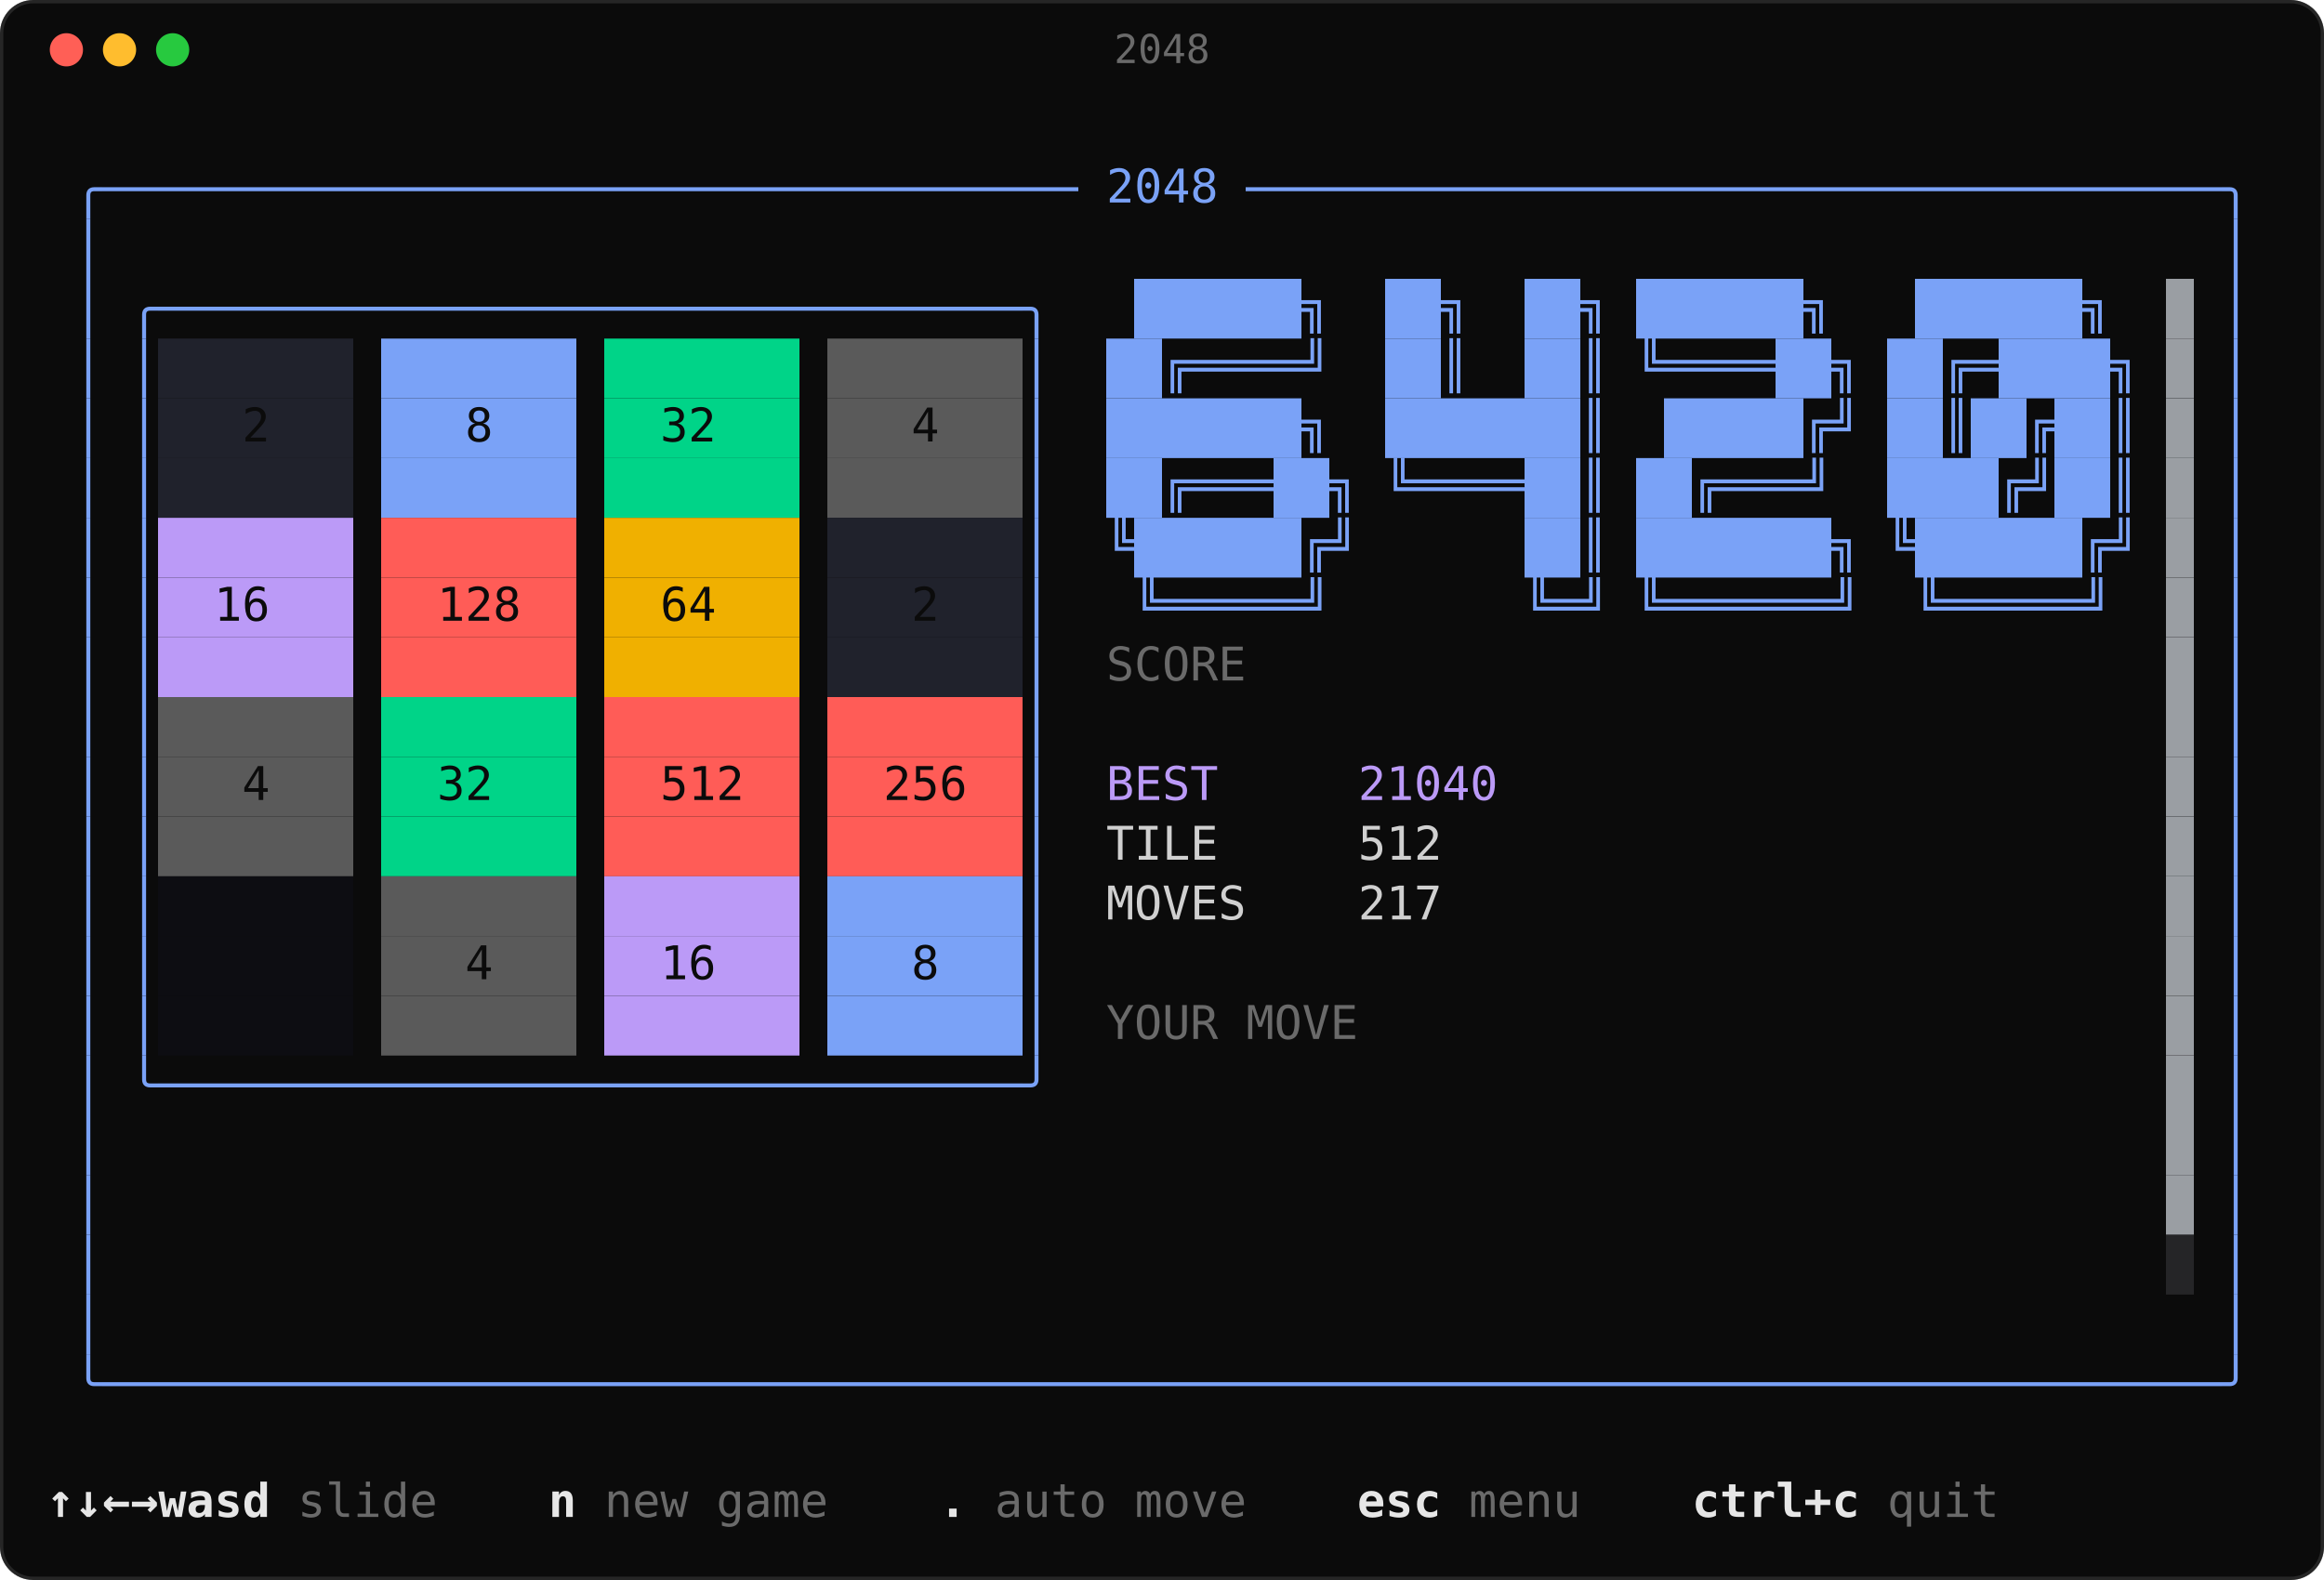
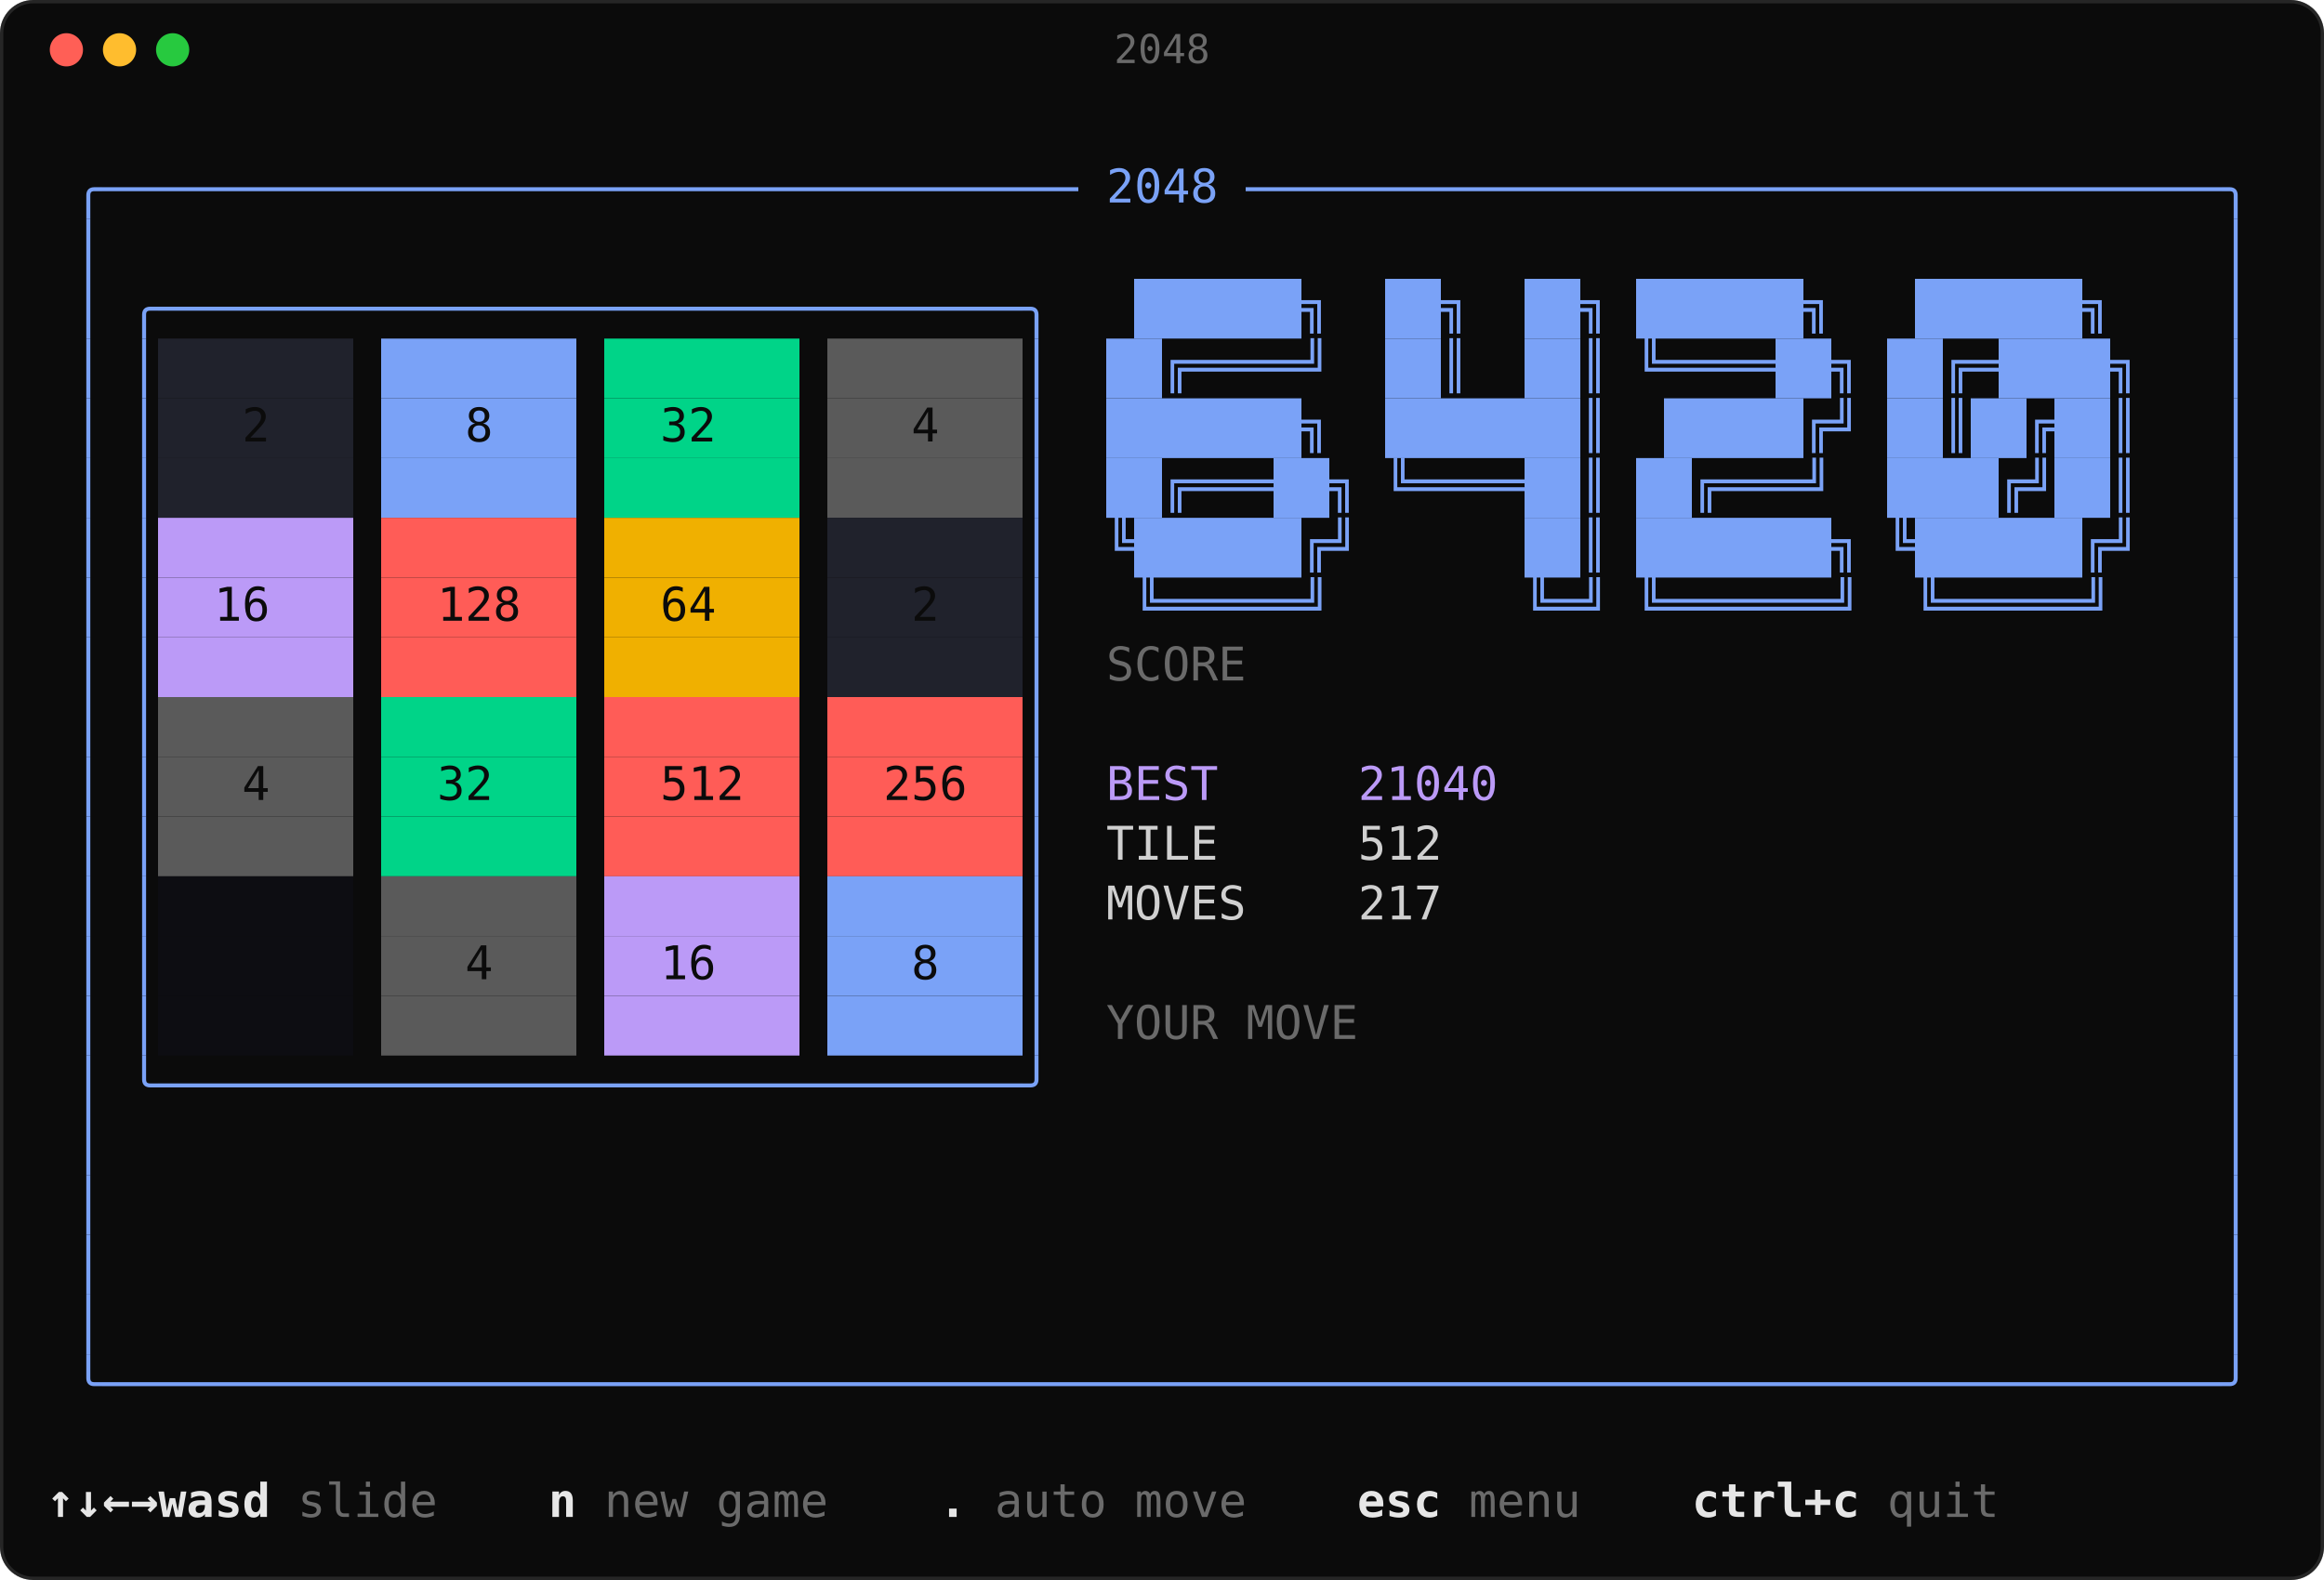
<svg xmlns="http://www.w3.org/2000/svg" width="700" height="476" viewBox="0 0 700 476" font-family="ui-monospace,'SF Mono',SFMono-Regular,Menlo,Consolas,'DejaVu Sans Mono','Liberation Mono',monospace" font-size="14">
  <rect width="700" height="476" rx="10" fill="#0b0b0b" />
  <rect x="0.5" y="0.5" width="699" height="475" rx="9.5" fill="none" stroke="#5a5a5a" stroke-opacity="0.35" />
  <circle cx="20" cy="15" r="5" fill="#ff5f56" />
  <circle cx="36" cy="15" r="5" fill="#ffbd2e" />
  <circle cx="52" cy="15" r="5" fill="#27c93f" />
  <text x="350" y="19" fill="#6a6a6a" font-size="12" text-anchor="middle">2048</text>
  <path d="M30.8 57H28.4M26.6 66V58.8M28.4 57Q26.6 57 26.6 58.8" stroke="#7aa2f7" stroke-width="1.2" fill="none" />
  <path d="M30.8 57H324.8" stroke="#7aa2f7" stroke-width="1.2" fill="none" />
  <text x="324.8" y="61" fill="#7aa2f7" textLength="50.4" lengthAdjust="spacingAndGlyphs" xml:space="preserve"> 2048 </text>
  <path d="M375.2 57H669.2" stroke="#7aa2f7" stroke-width="1.2" fill="none" />
  <path d="M669.2 57H671.6M673.4 66V58.8M671.6 57Q673.4 57 673.4 58.8" stroke="#7aa2f7" stroke-width="1.2" fill="none" />
  <path d="M26.6 66V84" stroke="#7aa2f7" stroke-width="1.2" fill="none" />
  <path d="M673.4 66V84" stroke="#7aa2f7" stroke-width="1.2" fill="none" />
  <path d="M26.6 84V102" stroke="#7aa2f7" stroke-width="1.2" fill="none" />
  <path d="M47.6 93H45.2M43.4 102V94.8M45.2 93Q43.4 93 43.4 94.8" stroke="#7aa2f7" stroke-width="1.2" fill="none" />
  <path d="M47.6 93H308" stroke="#7aa2f7" stroke-width="1.2" fill="none" />
  <path d="M308 93H310.4M312.2 102V94.8M310.4 93Q312.2 93 312.2 94.8" stroke="#7aa2f7" stroke-width="1.2" fill="none" />
  <rect x="341.6" y="84" width="50.4" height="18" fill="#7aa2f7" />
  <text x="392" y="97" fill="#7aa2f7" textLength="8.4" lengthAdjust="spacingAndGlyphs" xml:space="preserve">╗</text>
  <rect x="417.2" y="84" width="16.8" height="18" fill="#7aa2f7" />
  <text x="434" y="97" fill="#7aa2f7" textLength="8.4" lengthAdjust="spacingAndGlyphs" xml:space="preserve">╗</text>
  <rect x="459.2" y="84" width="16.8" height="18" fill="#7aa2f7" />
  <text x="476" y="97" fill="#7aa2f7" textLength="8.4" lengthAdjust="spacingAndGlyphs" xml:space="preserve">╗</text>
  <rect x="492.8" y="84" width="50.4" height="18" fill="#7aa2f7" />
  <text x="543.2" y="97" fill="#7aa2f7" textLength="8.4" lengthAdjust="spacingAndGlyphs" xml:space="preserve">╗</text>
  <rect x="576.8" y="84" width="50.4" height="18" fill="#7aa2f7" />
  <text x="627.2" y="97" fill="#7aa2f7" textLength="8.4" lengthAdjust="spacingAndGlyphs" xml:space="preserve">╗</text>
-   <rect x="652.4" y="84" width="8.4" height="18" fill="#252527" />
-   <rect x="652.4" y="84" width="8.4" height="18" fill="#9a9ea3" />
  <path d="M673.4 84V102" stroke="#7aa2f7" stroke-width="1.2" fill="none" />
  <path d="M26.6 102V120" stroke="#7aa2f7" stroke-width="1.2" fill="none" />
  <path d="M43.4 102V120" stroke="#7aa2f7" stroke-width="1.2" fill="none" />
  <rect x="47.6" y="102" width="58.8" height="18" fill="#20222c" />
  <rect x="114.8" y="102" width="58.8" height="18" fill="#7aa2f7" />
  <rect x="182" y="102" width="58.8" height="18" fill="#00d488" />
  <rect x="249.2" y="102" width="58.8" height="18" fill="#5a5a5a" />
  <path d="M312.2 102V120" stroke="#7aa2f7" stroke-width="1.2" fill="none" />
  <rect x="333.2" y="102" width="16.8" height="18" fill="#7aa2f7" />
  <text x="350" y="115" fill="#7aa2f7" textLength="50.4" lengthAdjust="spacingAndGlyphs" xml:space="preserve">╔════╝</text>
  <rect x="417.2" y="102" width="16.8" height="18" fill="#7aa2f7" />
  <text x="434" y="115" fill="#7aa2f7" textLength="8.4" lengthAdjust="spacingAndGlyphs" xml:space="preserve">║</text>
  <rect x="459.2" y="102" width="16.8" height="18" fill="#7aa2f7" />
  <text x="476" y="115" fill="#7aa2f7" textLength="8.4" lengthAdjust="spacingAndGlyphs" xml:space="preserve">║</text>
  <text x="492.8" y="115" fill="#7aa2f7" textLength="42" lengthAdjust="spacingAndGlyphs" xml:space="preserve">╚════</text>
  <rect x="534.8" y="102" width="16.8" height="18" fill="#7aa2f7" />
  <text x="551.6" y="115" fill="#7aa2f7" textLength="8.4" lengthAdjust="spacingAndGlyphs" xml:space="preserve">╗</text>
  <rect x="568.4" y="102" width="16.8" height="18" fill="#7aa2f7" />
  <text x="585.2" y="115" fill="#7aa2f7" textLength="16.8" lengthAdjust="spacingAndGlyphs" xml:space="preserve">╔═</text>
  <rect x="602" y="102" width="33.6" height="18" fill="#7aa2f7" />
  <text x="635.6" y="115" fill="#7aa2f7" textLength="8.4" lengthAdjust="spacingAndGlyphs" xml:space="preserve">╗</text>
-   <rect x="652.4" y="102" width="8.4" height="18" fill="#252527" />
-   <rect x="652.4" y="102" width="8.4" height="18" fill="#9a9ea3" />
  <path d="M673.4 102V120" stroke="#7aa2f7" stroke-width="1.2" fill="none" />
  <path d="M26.6 120V138" stroke="#7aa2f7" stroke-width="1.2" fill="none" />
  <path d="M43.4 120V138" stroke="#7aa2f7" stroke-width="1.2" fill="none" />
  <rect x="47.6" y="120" width="58.8" height="18" fill="#20222c" />
  <text x="47.6" y="133" fill="#0b0b0b" textLength="58.8" lengthAdjust="spacingAndGlyphs" xml:space="preserve">   2   </text>
  <rect x="114.8" y="120" width="58.8" height="18" fill="#7aa2f7" />
  <text x="114.8" y="133" fill="#0b0b0b" textLength="58.8" lengthAdjust="spacingAndGlyphs" xml:space="preserve">   8   </text>
  <rect x="182" y="120" width="58.8" height="18" fill="#00d488" />
  <text x="182" y="133" fill="#0b0b0b" textLength="58.8" lengthAdjust="spacingAndGlyphs" xml:space="preserve">  32   </text>
  <rect x="249.2" y="120" width="58.8" height="18" fill="#5a5a5a" />
  <text x="249.2" y="133" fill="#0b0b0b" textLength="58.8" lengthAdjust="spacingAndGlyphs" xml:space="preserve">   4   </text>
  <path d="M312.2 120V138" stroke="#7aa2f7" stroke-width="1.2" fill="none" />
  <rect x="333.2" y="120" width="58.8" height="18" fill="#7aa2f7" />
  <text x="392" y="133" fill="#7aa2f7" textLength="8.4" lengthAdjust="spacingAndGlyphs" xml:space="preserve">╗</text>
  <rect x="417.2" y="120" width="58.8" height="18" fill="#7aa2f7" />
  <text x="476" y="133" fill="#7aa2f7" textLength="8.4" lengthAdjust="spacingAndGlyphs" xml:space="preserve">║</text>
  <rect x="501.2" y="120" width="42" height="18" fill="#7aa2f7" />
  <text x="543.2" y="133" fill="#7aa2f7" textLength="16.8" lengthAdjust="spacingAndGlyphs" xml:space="preserve">╔╝</text>
  <rect x="568.4" y="120" width="16.8" height="18" fill="#7aa2f7" />
  <text x="585.2" y="133" fill="#7aa2f7" textLength="8.4" lengthAdjust="spacingAndGlyphs" xml:space="preserve">║</text>
  <rect x="593.6" y="120" width="16.8" height="18" fill="#7aa2f7" />
  <text x="610.4" y="133" fill="#7aa2f7" textLength="8.4" lengthAdjust="spacingAndGlyphs" xml:space="preserve">╔</text>
  <rect x="618.8" y="120" width="16.8" height="18" fill="#7aa2f7" />
  <text x="635.6" y="133" fill="#7aa2f7" textLength="8.4" lengthAdjust="spacingAndGlyphs" xml:space="preserve">║</text>
-   <rect x="652.4" y="120" width="8.4" height="18" fill="#252527" />
-   <rect x="652.4" y="120" width="8.4" height="18" fill="#9a9ea3" />
  <path d="M673.4 120V138" stroke="#7aa2f7" stroke-width="1.2" fill="none" />
  <path d="M26.6 138V156" stroke="#7aa2f7" stroke-width="1.2" fill="none" />
  <path d="M43.4 138V156" stroke="#7aa2f7" stroke-width="1.2" fill="none" />
  <rect x="47.6" y="138" width="58.8" height="18" fill="#20222c" />
  <rect x="114.8" y="138" width="58.8" height="18" fill="#7aa2f7" />
  <rect x="182" y="138" width="58.8" height="18" fill="#00d488" />
  <rect x="249.2" y="138" width="58.8" height="18" fill="#5a5a5a" />
  <path d="M312.2 138V156" stroke="#7aa2f7" stroke-width="1.2" fill="none" />
  <rect x="333.2" y="138" width="16.8" height="18" fill="#7aa2f7" />
  <text x="350" y="151" fill="#7aa2f7" textLength="33.6" lengthAdjust="spacingAndGlyphs" xml:space="preserve">╔═══</text>
  <rect x="383.6" y="138" width="16.8" height="18" fill="#7aa2f7" />
  <text x="400.4" y="151" fill="#7aa2f7" textLength="8.4" lengthAdjust="spacingAndGlyphs" xml:space="preserve">╗</text>
  <text x="417.2" y="151" fill="#7aa2f7" textLength="42" lengthAdjust="spacingAndGlyphs" xml:space="preserve">╚════</text>
  <rect x="459.2" y="138" width="16.8" height="18" fill="#7aa2f7" />
  <text x="476" y="151" fill="#7aa2f7" textLength="8.4" lengthAdjust="spacingAndGlyphs" xml:space="preserve">║</text>
  <rect x="492.8" y="138" width="16.8" height="18" fill="#7aa2f7" />
  <text x="509.6" y="151" fill="#7aa2f7" textLength="42" lengthAdjust="spacingAndGlyphs" xml:space="preserve">╔═══╝</text>
  <rect x="568.4" y="138" width="33.6" height="18" fill="#7aa2f7" />
  <text x="602" y="151" fill="#7aa2f7" textLength="16.8" lengthAdjust="spacingAndGlyphs" xml:space="preserve">╔╝</text>
  <rect x="618.8" y="138" width="16.8" height="18" fill="#7aa2f7" />
  <text x="635.6" y="151" fill="#7aa2f7" textLength="8.4" lengthAdjust="spacingAndGlyphs" xml:space="preserve">║</text>
-   <rect x="652.4" y="138" width="8.4" height="18" fill="#252527" />
-   <rect x="652.4" y="138" width="8.4" height="18" fill="#9a9ea3" />
  <path d="M673.4 138V156" stroke="#7aa2f7" stroke-width="1.2" fill="none" />
  <path d="M26.6 156V174" stroke="#7aa2f7" stroke-width="1.2" fill="none" />
  <path d="M43.4 156V174" stroke="#7aa2f7" stroke-width="1.2" fill="none" />
  <rect x="47.6" y="156" width="58.8" height="18" fill="#bb9af7" />
  <rect x="114.8" y="156" width="58.8" height="18" fill="#ff5c57" />
  <rect x="182" y="156" width="58.8" height="18" fill="#f0b000" />
  <rect x="249.2" y="156" width="58.8" height="18" fill="#20222c" />
  <path d="M312.2 156V174" stroke="#7aa2f7" stroke-width="1.2" fill="none" />
  <text x="333.2" y="169" fill="#7aa2f7" textLength="8.4" lengthAdjust="spacingAndGlyphs" xml:space="preserve">╚</text>
  <rect x="341.6" y="156" width="50.4" height="18" fill="#7aa2f7" />
  <text x="392" y="169" fill="#7aa2f7" textLength="16.8" lengthAdjust="spacingAndGlyphs" xml:space="preserve">╔╝</text>
  <rect x="459.2" y="156" width="16.8" height="18" fill="#7aa2f7" />
  <text x="476" y="169" fill="#7aa2f7" textLength="8.4" lengthAdjust="spacingAndGlyphs" xml:space="preserve">║</text>
  <rect x="492.8" y="156" width="58.8" height="18" fill="#7aa2f7" />
  <text x="551.6" y="169" fill="#7aa2f7" textLength="8.4" lengthAdjust="spacingAndGlyphs" xml:space="preserve">╗</text>
  <text x="568.4" y="169" fill="#7aa2f7" textLength="8.4" lengthAdjust="spacingAndGlyphs" xml:space="preserve">╚</text>
  <rect x="576.8" y="156" width="50.4" height="18" fill="#7aa2f7" />
  <text x="627.2" y="169" fill="#7aa2f7" textLength="16.8" lengthAdjust="spacingAndGlyphs" xml:space="preserve">╔╝</text>
-   <rect x="652.4" y="156" width="8.4" height="18" fill="#252527" />
-   <rect x="652.4" y="156" width="8.4" height="18" fill="#9a9ea3" />
  <path d="M673.4 156V174" stroke="#7aa2f7" stroke-width="1.2" fill="none" />
  <path d="M26.6 174V192" stroke="#7aa2f7" stroke-width="1.2" fill="none" />
  <path d="M43.4 174V192" stroke="#7aa2f7" stroke-width="1.2" fill="none" />
  <rect x="47.6" y="174" width="58.8" height="18" fill="#bb9af7" />
  <text x="47.6" y="187" fill="#0b0b0b" textLength="58.8" lengthAdjust="spacingAndGlyphs" xml:space="preserve">  16   </text>
  <rect x="114.8" y="174" width="58.8" height="18" fill="#ff5c57" />
  <text x="114.8" y="187" fill="#0b0b0b" textLength="58.8" lengthAdjust="spacingAndGlyphs" xml:space="preserve">  128  </text>
  <rect x="182" y="174" width="58.8" height="18" fill="#f0b000" />
  <text x="182" y="187" fill="#0b0b0b" textLength="58.8" lengthAdjust="spacingAndGlyphs" xml:space="preserve">  64   </text>
  <rect x="249.2" y="174" width="58.8" height="18" fill="#20222c" />
  <text x="249.2" y="187" fill="#0b0b0b" textLength="58.8" lengthAdjust="spacingAndGlyphs" xml:space="preserve">   2   </text>
  <path d="M312.2 174V192" stroke="#7aa2f7" stroke-width="1.2" fill="none" />
  <text x="341.6" y="187" fill="#7aa2f7" textLength="58.8" lengthAdjust="spacingAndGlyphs" xml:space="preserve">╚═════╝</text>
  <text x="459.2" y="187" fill="#7aa2f7" textLength="25.2" lengthAdjust="spacingAndGlyphs" xml:space="preserve">╚═╝</text>
  <text x="492.8" y="187" fill="#7aa2f7" textLength="67.2" lengthAdjust="spacingAndGlyphs" xml:space="preserve">╚══════╝</text>
  <text x="576.8" y="187" fill="#7aa2f7" textLength="58.8" lengthAdjust="spacingAndGlyphs" xml:space="preserve">╚═════╝</text>
-   <rect x="652.4" y="174" width="8.4" height="18" fill="#252527" />
-   <rect x="652.4" y="174" width="8.4" height="18" fill="#9a9ea3" />
  <path d="M673.4 174V192" stroke="#7aa2f7" stroke-width="1.2" fill="none" />
  <path d="M26.6 192V210" stroke="#7aa2f7" stroke-width="1.2" fill="none" />
  <path d="M43.4 192V210" stroke="#7aa2f7" stroke-width="1.2" fill="none" />
  <rect x="47.6" y="192" width="58.8" height="18" fill="#bb9af7" />
  <rect x="114.8" y="192" width="58.8" height="18" fill="#ff5c57" />
  <rect x="182" y="192" width="58.8" height="18" fill="#f0b000" />
  <rect x="249.2" y="192" width="58.8" height="18" fill="#20222c" />
  <path d="M312.2 192V210" stroke="#7aa2f7" stroke-width="1.2" fill="none" />
  <text x="333.2" y="205" fill="#6a6a6a" textLength="42" lengthAdjust="spacingAndGlyphs" xml:space="preserve">SCORE</text>
-   <rect x="652.4" y="192" width="8.4" height="18" fill="#252527" />
-   <rect x="652.4" y="192" width="8.4" height="18" fill="#9a9ea3" />
  <path d="M673.4 192V210" stroke="#7aa2f7" stroke-width="1.2" fill="none" />
  <path d="M26.6 210V228" stroke="#7aa2f7" stroke-width="1.2" fill="none" />
  <path d="M43.4 210V228" stroke="#7aa2f7" stroke-width="1.2" fill="none" />
  <rect x="47.6" y="210" width="58.8" height="18" fill="#5a5a5a" />
  <rect x="114.8" y="210" width="58.8" height="18" fill="#00d488" />
  <rect x="182" y="210" width="58.8" height="18" fill="#ff5c57" />
  <rect x="249.2" y="210" width="58.8" height="18" fill="#ff5c57" />
  <path d="M312.2 210V228" stroke="#7aa2f7" stroke-width="1.2" fill="none" />
-   <rect x="652.4" y="210" width="8.4" height="18" fill="#252527" />
-   <rect x="652.4" y="210" width="8.4" height="18" fill="#9a9ea3" />
  <path d="M673.4 210V228" stroke="#7aa2f7" stroke-width="1.2" fill="none" />
  <path d="M26.6 228V246" stroke="#7aa2f7" stroke-width="1.2" fill="none" />
  <path d="M43.4 228V246" stroke="#7aa2f7" stroke-width="1.2" fill="none" />
  <rect x="47.6" y="228" width="58.8" height="18" fill="#5a5a5a" />
  <text x="47.6" y="241" fill="#0b0b0b" textLength="58.8" lengthAdjust="spacingAndGlyphs" xml:space="preserve">   4   </text>
  <rect x="114.8" y="228" width="58.8" height="18" fill="#00d488" />
  <text x="114.8" y="241" fill="#0b0b0b" textLength="58.8" lengthAdjust="spacingAndGlyphs" xml:space="preserve">  32   </text>
  <rect x="182" y="228" width="58.8" height="18" fill="#ff5c57" />
  <text x="182" y="241" fill="#0b0b0b" textLength="58.8" lengthAdjust="spacingAndGlyphs" xml:space="preserve">  512  </text>
  <rect x="249.2" y="228" width="58.8" height="18" fill="#ff5c57" />
  <text x="249.2" y="241" fill="#0b0b0b" textLength="58.8" lengthAdjust="spacingAndGlyphs" xml:space="preserve">  256  </text>
  <path d="M312.2 228V246" stroke="#7aa2f7" stroke-width="1.2" fill="none" />
  <text x="333.2" y="241" fill="#bb9af7" textLength="117.6" lengthAdjust="spacingAndGlyphs" xml:space="preserve">BEST     21040</text>
-   <rect x="652.4" y="228" width="8.4" height="18" fill="#252527" />
-   <rect x="652.4" y="228" width="8.4" height="18" fill="#9a9ea3" />
  <path d="M673.4 228V246" stroke="#7aa2f7" stroke-width="1.2" fill="none" />
  <path d="M26.6 246V264" stroke="#7aa2f7" stroke-width="1.2" fill="none" />
  <path d="M43.4 246V264" stroke="#7aa2f7" stroke-width="1.2" fill="none" />
  <rect x="47.6" y="246" width="58.8" height="18" fill="#5a5a5a" />
  <rect x="114.8" y="246" width="58.8" height="18" fill="#00d488" />
  <rect x="182" y="246" width="58.8" height="18" fill="#ff5c57" />
  <rect x="249.2" y="246" width="58.8" height="18" fill="#ff5c57" />
  <path d="M312.2 246V264" stroke="#7aa2f7" stroke-width="1.2" fill="none" />
  <text x="333.2" y="259" fill="#d0d0d0" textLength="100.8" lengthAdjust="spacingAndGlyphs" xml:space="preserve">TILE     512</text>
-   <rect x="652.4" y="246" width="8.4" height="18" fill="#252527" />
-   <rect x="652.4" y="246" width="8.4" height="18" fill="#9a9ea3" />
  <path d="M673.4 246V264" stroke="#7aa2f7" stroke-width="1.2" fill="none" />
  <path d="M26.6 264V282" stroke="#7aa2f7" stroke-width="1.2" fill="none" />
  <path d="M43.4 264V282" stroke="#7aa2f7" stroke-width="1.2" fill="none" />
  <rect x="47.6" y="264" width="58.8" height="18" fill="#0d0d12" />
  <rect x="114.8" y="264" width="58.8" height="18" fill="#5a5a5a" />
  <rect x="182" y="264" width="58.8" height="18" fill="#bb9af7" />
  <rect x="249.2" y="264" width="58.8" height="18" fill="#7aa2f7" />
  <path d="M312.2 264V282" stroke="#7aa2f7" stroke-width="1.2" fill="none" />
  <text x="333.2" y="277" fill="#d0d0d0" textLength="100.8" lengthAdjust="spacingAndGlyphs" xml:space="preserve">MOVES    217</text>
-   <rect x="652.4" y="264" width="8.4" height="18" fill="#252527" />
-   <rect x="652.4" y="264" width="8.4" height="18" fill="#9a9ea3" />
  <path d="M673.4 264V282" stroke="#7aa2f7" stroke-width="1.2" fill="none" />
  <path d="M26.6 282V300" stroke="#7aa2f7" stroke-width="1.2" fill="none" />
  <path d="M43.4 282V300" stroke="#7aa2f7" stroke-width="1.2" fill="none" />
  <rect x="47.6" y="282" width="58.8" height="18" fill="#0d0d12" />
  <rect x="114.8" y="282" width="58.8" height="18" fill="#5a5a5a" />
  <text x="114.8" y="295" fill="#0b0b0b" textLength="58.8" lengthAdjust="spacingAndGlyphs" xml:space="preserve">   4   </text>
  <rect x="182" y="282" width="58.8" height="18" fill="#bb9af7" />
  <text x="182" y="295" fill="#0b0b0b" textLength="58.8" lengthAdjust="spacingAndGlyphs" xml:space="preserve">  16   </text>
  <rect x="249.2" y="282" width="58.8" height="18" fill="#7aa2f7" />
  <text x="249.2" y="295" fill="#0b0b0b" textLength="58.8" lengthAdjust="spacingAndGlyphs" xml:space="preserve">   8   </text>
  <path d="M312.2 282V300" stroke="#7aa2f7" stroke-width="1.2" fill="none" />
-   <rect x="652.4" y="282" width="8.4" height="18" fill="#252527" />
-   <rect x="652.4" y="282" width="8.4" height="18" fill="#9a9ea3" />
  <path d="M673.4 282V300" stroke="#7aa2f7" stroke-width="1.2" fill="none" />
  <path d="M26.6 300V318" stroke="#7aa2f7" stroke-width="1.2" fill="none" />
  <path d="M43.4 300V318" stroke="#7aa2f7" stroke-width="1.2" fill="none" />
  <rect x="47.6" y="300" width="58.8" height="18" fill="#0d0d12" />
  <rect x="114.8" y="300" width="58.8" height="18" fill="#5a5a5a" />
  <rect x="182" y="300" width="58.8" height="18" fill="#bb9af7" />
  <rect x="249.2" y="300" width="58.8" height="18" fill="#7aa2f7" />
  <path d="M312.2 300V318" stroke="#7aa2f7" stroke-width="1.2" fill="none" />
  <text x="333.2" y="313" fill="#6a6a6a" textLength="75.6" lengthAdjust="spacingAndGlyphs" xml:space="preserve">YOUR MOVE</text>
-   <rect x="652.4" y="300" width="8.4" height="18" fill="#252527" />
-   <rect x="652.4" y="300" width="8.4" height="18" fill="#9a9ea3" />
  <path d="M673.4 300V318" stroke="#7aa2f7" stroke-width="1.2" fill="none" />
  <path d="M26.6 318V336" stroke="#7aa2f7" stroke-width="1.2" fill="none" />
  <path d="M47.6 327H45.2M43.4 318V325.2M45.2 327Q43.4 327 43.4 325.2" stroke="#7aa2f7" stroke-width="1.2" fill="none" />
  <path d="M47.6 327H308" stroke="#7aa2f7" stroke-width="1.2" fill="none" />
  <path d="M308 327H310.4M312.2 318V325.2M310.4 327Q312.2 327 312.2 325.2" stroke="#7aa2f7" stroke-width="1.2" fill="none" />
-   <rect x="652.4" y="318" width="8.4" height="18" fill="#252527" />
-   <rect x="652.4" y="318" width="8.4" height="18" fill="#9a9ea3" />
  <path d="M673.4 318V336" stroke="#7aa2f7" stroke-width="1.2" fill="none" />
  <path d="M26.6 336V354" stroke="#7aa2f7" stroke-width="1.2" fill="none" />
-   <rect x="652.4" y="336" width="8.4" height="18" fill="#252527" />
-   <rect x="652.4" y="336" width="8.4" height="18" fill="#9a9ea3" />
  <path d="M673.4 336V354" stroke="#7aa2f7" stroke-width="1.2" fill="none" />
  <path d="M26.6 354V372" stroke="#7aa2f7" stroke-width="1.2" fill="none" />
-   <rect x="652.4" y="354" width="8.4" height="18" fill="#252527" />
-   <rect x="652.4" y="354" width="8.4" height="18" fill="#9a9ea3" />
  <path d="M673.4 354V372" stroke="#7aa2f7" stroke-width="1.2" fill="none" />
  <path d="M26.6 372V390" stroke="#7aa2f7" stroke-width="1.2" fill="none" />
-   <rect x="652.4" y="372" width="8.4" height="18" fill="#252527" />
  <path d="M673.4 372V390" stroke="#7aa2f7" stroke-width="1.2" fill="none" />
  <path d="M26.6 390V408" stroke="#7aa2f7" stroke-width="1.2" fill="none" />
  <path d="M673.4 390V408" stroke="#7aa2f7" stroke-width="1.2" fill="none" />
  <path d="M30.8 417H28.4M26.6 408V415.2M28.4 417Q26.6 417 26.6 415.2" stroke="#7aa2f7" stroke-width="1.2" fill="none" />
  <path d="M30.8 417H669.2" stroke="#7aa2f7" stroke-width="1.2" fill="none" />
  <path d="M669.2 417H671.6M673.4 408V415.2M671.6 417Q673.4 417 673.4 415.2" stroke="#7aa2f7" stroke-width="1.2" fill="none" />
  <text x="14" y="457" fill="#e6e6e6" textLength="67.2" lengthAdjust="spacingAndGlyphs" xml:space="preserve" font-weight="bold">↑↓←→wasd</text>
  <text x="81.2" y="457" fill="#6a6a6a" textLength="84" lengthAdjust="spacingAndGlyphs" xml:space="preserve"> slide    </text>
  <text x="165.2" y="457" fill="#e6e6e6" textLength="8.4" lengthAdjust="spacingAndGlyphs" xml:space="preserve" font-weight="bold">n</text>
  <text x="173.6" y="457" fill="#6a6a6a" textLength="109.2" lengthAdjust="spacingAndGlyphs" xml:space="preserve"> new game    </text>
  <text x="282.8" y="457" fill="#e6e6e6" textLength="8.4" lengthAdjust="spacingAndGlyphs" xml:space="preserve" font-weight="bold">.</text>
  <text x="291.2" y="457" fill="#6a6a6a" textLength="117.6" lengthAdjust="spacingAndGlyphs" xml:space="preserve"> auto move    </text>
  <text x="408.8" y="457" fill="#e6e6e6" textLength="25.2" lengthAdjust="spacingAndGlyphs" xml:space="preserve" font-weight="bold">esc</text>
  <text x="434" y="457" fill="#6a6a6a" textLength="75.6" lengthAdjust="spacingAndGlyphs" xml:space="preserve"> menu    </text>
  <text x="509.6" y="457" fill="#e6e6e6" textLength="50.4" lengthAdjust="spacingAndGlyphs" xml:space="preserve" font-weight="bold">ctrl+c</text>
  <text x="560" y="457" fill="#6a6a6a" textLength="42" lengthAdjust="spacingAndGlyphs" xml:space="preserve"> quit</text>
</svg>
